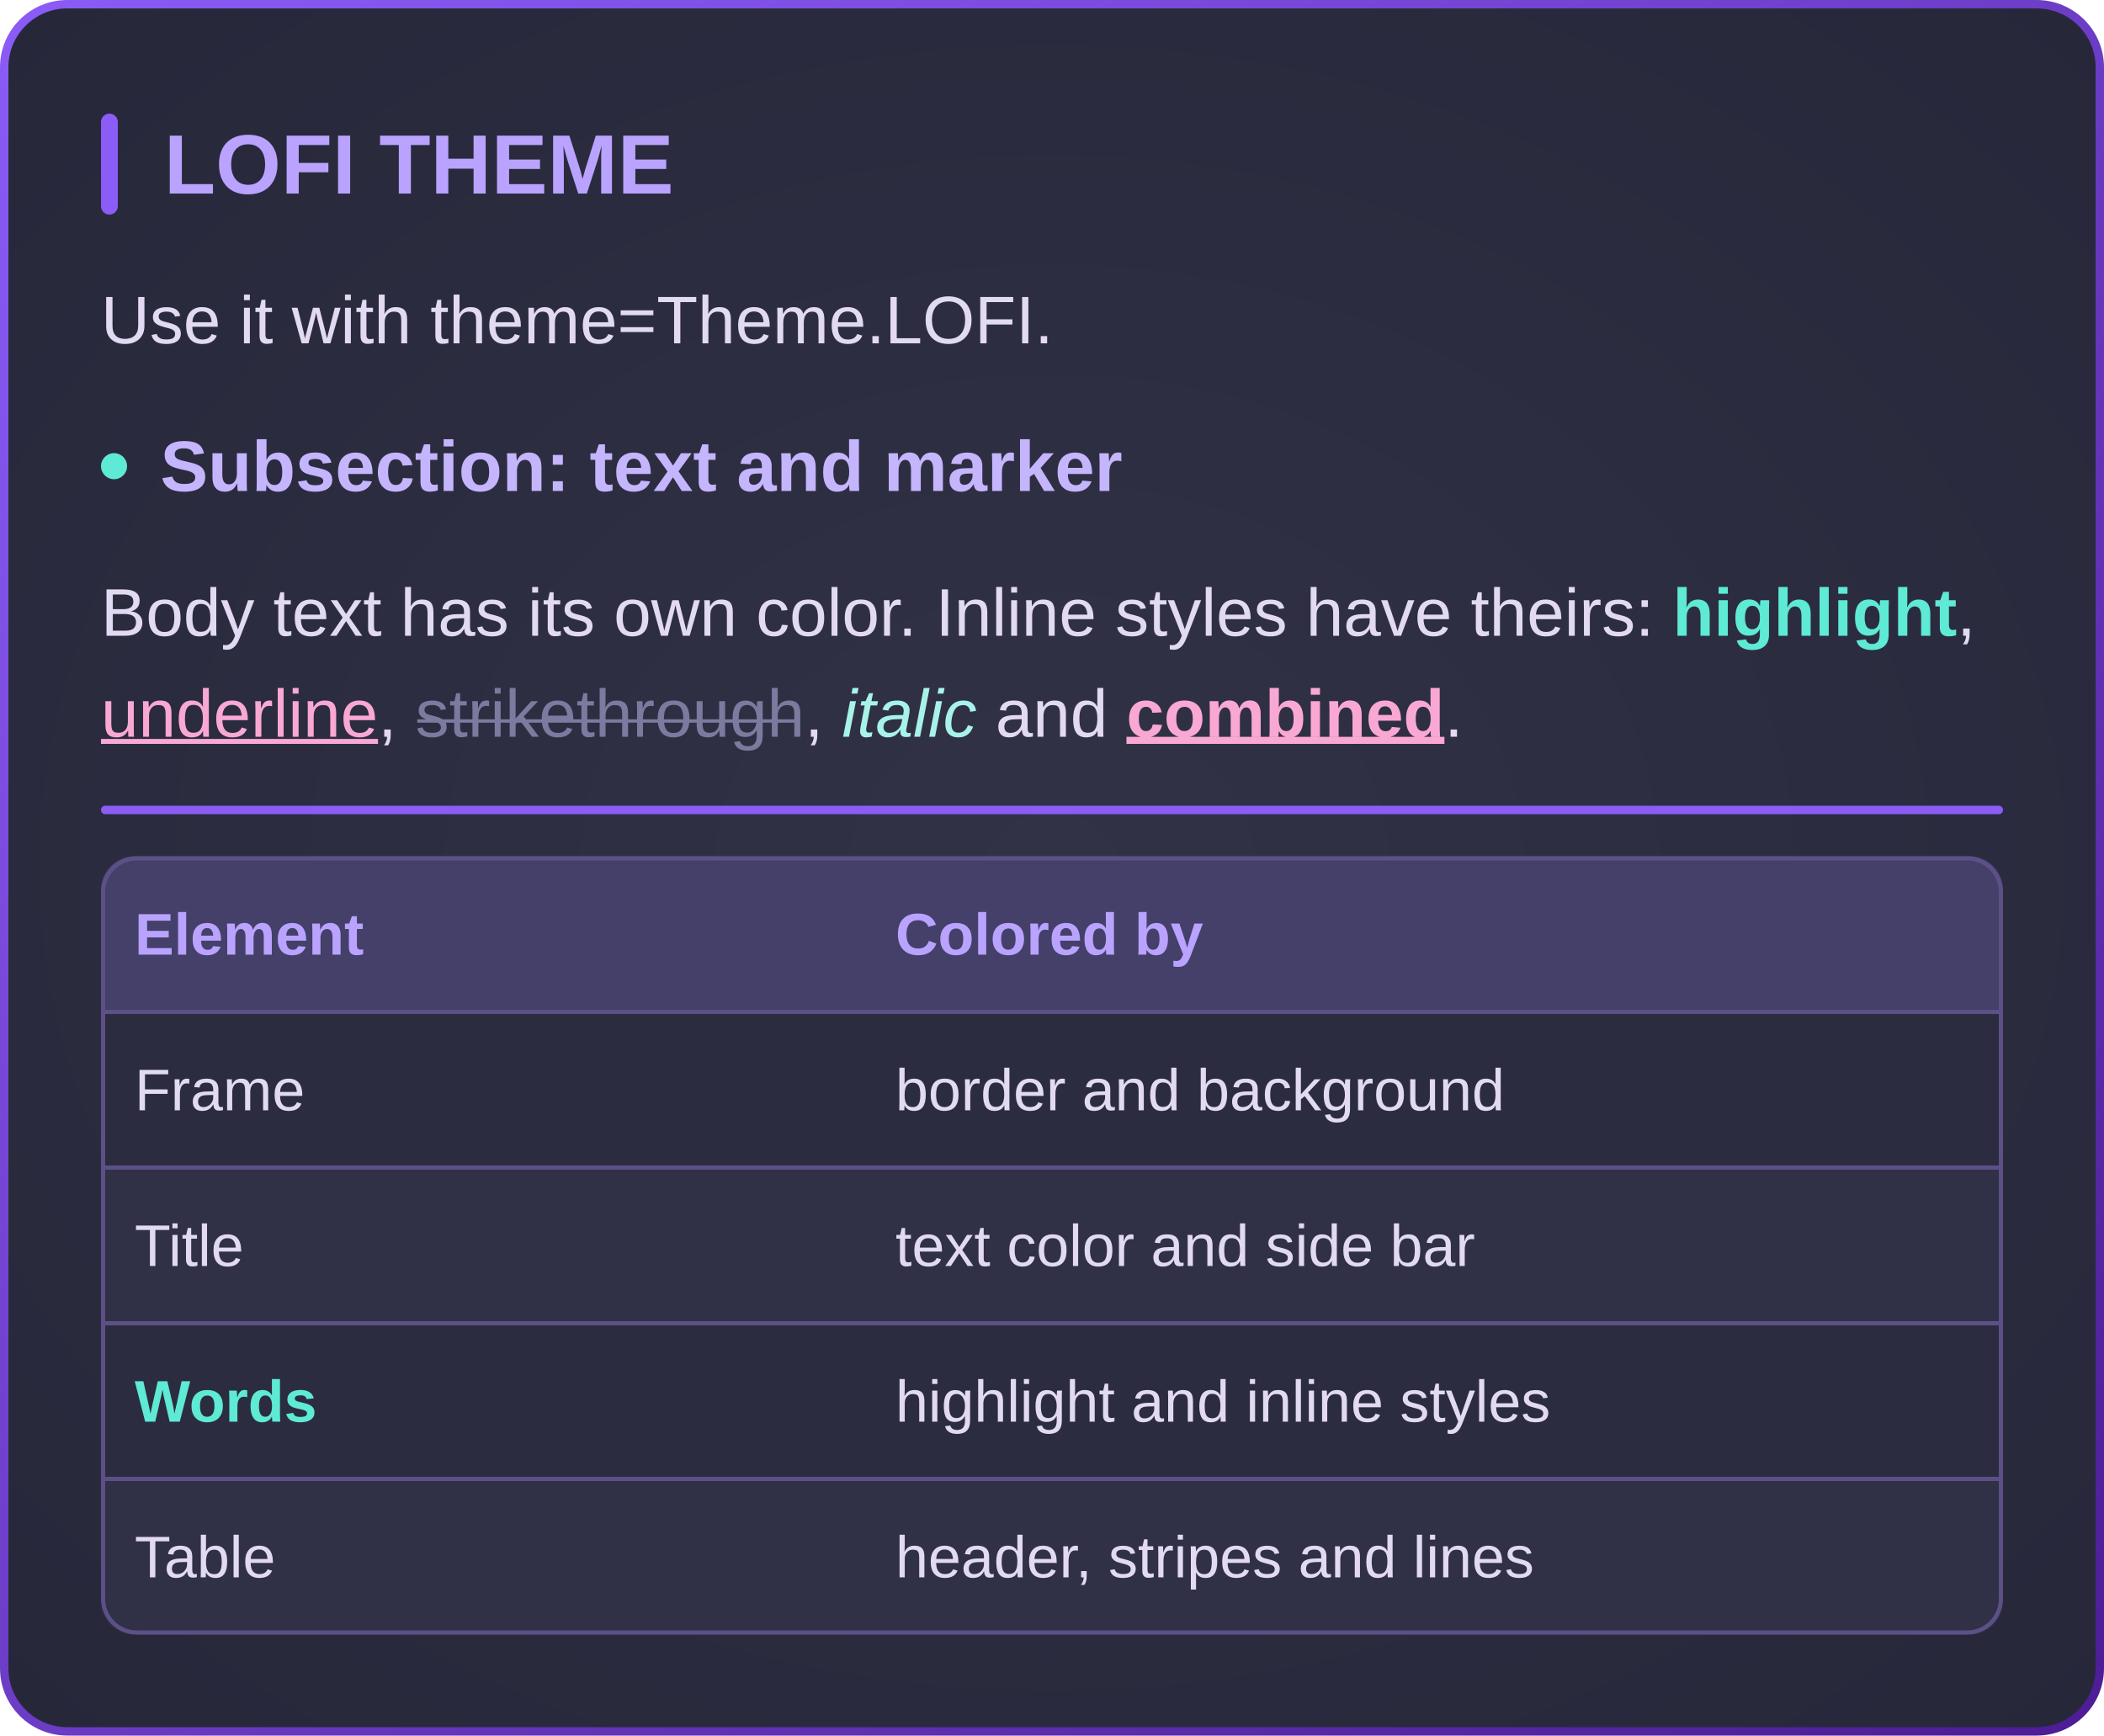
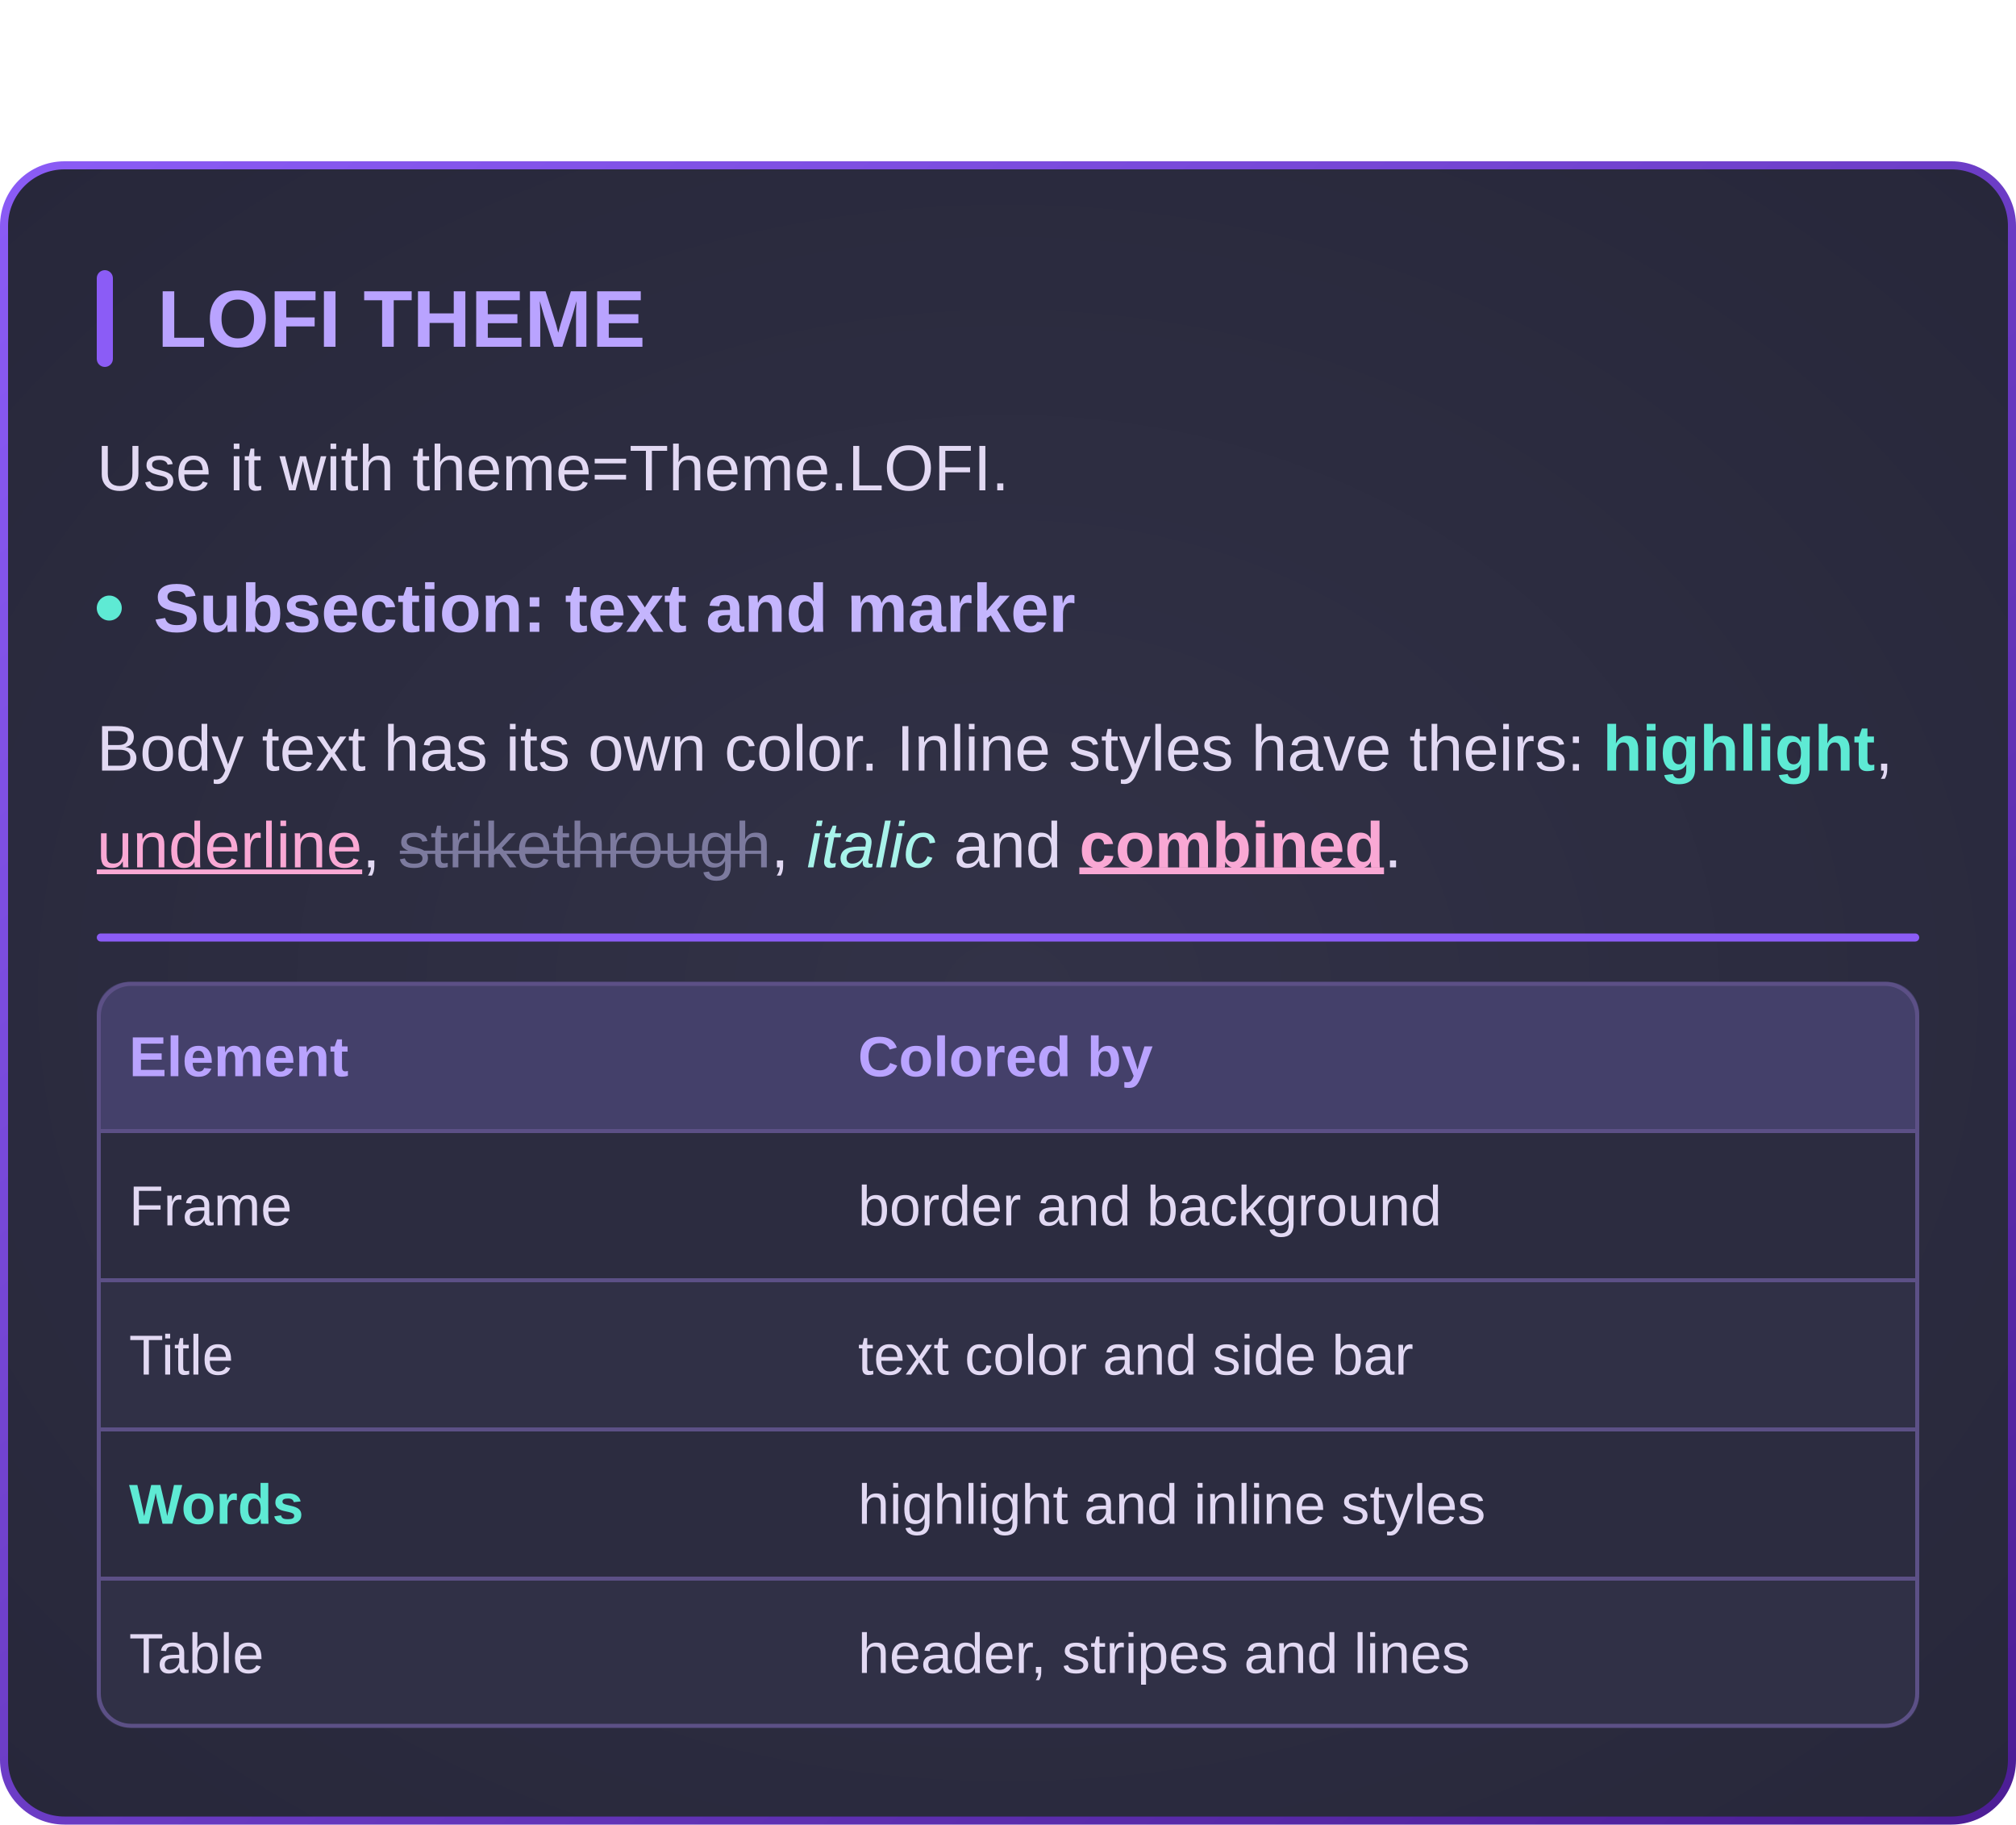
- <svg xmlns="http://www.w3.org/2000/svg" width="500" height="412.5" viewBox="0 0 500 412.5">
+ <svg xmlns="http://www.w3.org/2000/svg" width="500" height="452.5" viewBox="0 0 500 452.5">
  <style>
- @keyframes entry {
-   from { opacity: 0; transform: translateY(-24px); } to { opacity: 1; transform: none; }
+ @keyframes drop-dc5e0af1 {
+ 0% { opacity: 0; transform: translate(0px, -40px) scale(1); } 100% { opacity: 1; transform: translate(0px, 0px) scale(1); }
}
- .entry {
-   animation: entry 0.8s ease-out both;
+ .drop-dc5e0af1 {
+   animation: drop-dc5e0af1 0.8s cubic-bezier(0.22, 1, 0.36, 1) 0s 1 both;
  transform-box: fill-box;
  transform-origin: center;
}
@media (prefers-reduced-motion: reduce) {
-   .entry { animation: none; }
+   .drop-dc5e0af1 { animation: none; }
}
</style>
-   <g class="entry">
-     <defs>
-       <radialGradient id="background" cx="0.5" cy="0.5" r="0.7">
-         <stop offset="0" stop-color="#323247" />
-         <stop offset="1" stop-color="#27273A" />
-       </radialGradient>
-       <linearGradient id="border" x1="0" y1="0" x2="1" y2="1">
-         <stop offset="0" stop-color="#8B5CF6" />
-         <stop offset="1" stop-color="#4C1D95" />
-       </linearGradient>
-     </defs>
-     <rect x="1" y="1" width="498" height="410.5" rx="15" fill="url(#background)" stroke="none" stroke-width="2" />
-     <rect x="1" y="1" width="498" height="410.5" rx="15" fill="none" stroke="url(#border)" stroke-width="2" />
-     <g font-family="Arial, Helvetica, sans-serif">
-       <rect x="24.0" y="27.0" width="4" height="24.0" rx="2" fill="#8B5CF6" />
-       <text x="39.0" y="46.0" font-size="20" fill="#B9A3FF" font-weight="700">LOFI THEME</text>
-       <text x="24.0" y="81.6" font-size="16" fill="#E2D9F3">Use it with theme=Theme.LOFI.</text>
-       <circle cx="27.1" cy="110.8" r="3.1" fill="#5EEAD4" />
-       <text x="38.1" y="116.7" font-size="17" fill="#C4B5FD" font-weight="700">Subsection: text and marker</text>
-       <text x="24.0" y="151.1" font-size="16" fill="#E2D9F3">Body text has its own color. Inline styles have theirs: <tspan fill="#5EEAD4" font-weight="700">highlight</tspan>,</text>
-       <text x="24.0" y="175.1" font-size="16" fill="#E2D9F3">
-         <tspan fill="#F9A8D4" text-decoration="underline">underline</tspan>, <tspan fill="#7C7A9E" text-decoration="line-through">strikethrough</tspan>, <tspan fill="#A7F3EA" font-style="italic">italic</tspan> and <tspan fill="#F9A8D4" font-weight="700" text-decoration="underline">combined</tspan>.</text>
-       <rect x="24.0" y="191.5" width="452.0" height="2" rx="1" fill="#8B5CF6" />
-       <clipPath id="table-clip-24-204">
-         <rect x="24.0" y="203.5" width="452.0" height="185.0" rx="8" />
-       </clipPath>
-       <g clip-path="url(#table-clip-24-204)">
-         <rect x="24.0" y="203.5" width="452.0" height="185.0" fill="#2C2C40" />
-         <rect x="24.0" y="203.5" width="452.0" height="37.0" fill="#44406A" />
-         <rect x="24.0" y="277.5" width="452.0" height="37.0" fill="#303046" />
-         <rect x="24.0" y="351.5" width="452.0" height="37.0" fill="#303046" />
+   <g transform="translate(0 40)">
+     <g class="drop-dc5e0af1">
+       <defs>
+         <radialGradient id="background" cx="0.5" cy="0.5" r="0.7">
+           <stop offset="0" stop-color="#323247" />
+           <stop offset="1" stop-color="#27273A" />
+         </radialGradient>
+         <linearGradient id="border" x1="0" y1="0" x2="1" y2="1">
+           <stop offset="0" stop-color="#8B5CF6" />
+           <stop offset="1" stop-color="#4C1D95" />
+         </linearGradient>
+       </defs>
+       <rect x="1" y="1" width="498" height="410.5" rx="15" fill="url(#background)" stroke="none" stroke-width="2" />
+       <rect x="1" y="1" width="498" height="410.5" rx="15" fill="none" stroke="url(#border)" stroke-width="2" />
+       <g font-family="Arial, Helvetica, sans-serif">
+         <rect x="24.0" y="27.0" width="4" height="24.0" rx="2" fill="#8B5CF6" />
+         <text x="39.0" y="46.0" font-size="20" fill="#B9A3FF" font-weight="700">LOFI THEME</text>
+         <text x="24.0" y="81.6" font-size="16" fill="#E2D9F3">Use it with theme=Theme.LOFI.</text>
+         <circle cx="27.1" cy="110.8" r="3.1" fill="#5EEAD4" />
+         <text x="38.1" y="116.7" font-size="17" fill="#C4B5FD" font-weight="700">Subsection: text and marker</text>
+         <text x="24.0" y="151.1" font-size="16" fill="#E2D9F3">Body text has its own color. Inline styles have theirs: <tspan fill="#5EEAD4" font-weight="700">highlight</tspan>,</text>
+         <text x="24.0" y="175.1" font-size="16" fill="#E2D9F3">
+           <tspan fill="#F9A8D4" text-decoration="underline">underline</tspan>, <tspan fill="#7C7A9E" text-decoration="line-through">strikethrough</tspan>, <tspan fill="#A7F3EA" font-style="italic">italic</tspan> and <tspan fill="#F9A8D4" font-weight="700" text-decoration="underline">combined</tspan>.</text>
+         <rect x="24.0" y="191.5" width="452.0" height="2" rx="1" fill="#8B5CF6" />
+         <clipPath id="table-clip-24-204">
+           <rect x="24.0" y="203.5" width="452.0" height="185.0" rx="8" />
+         </clipPath>
+         <g clip-path="url(#table-clip-24-204)">
+           <rect x="24.0" y="203.5" width="452.0" height="185.0" fill="#2C2C40" />
+           <rect x="24.0" y="203.5" width="452.0" height="37.0" fill="#44406A" />
+           <rect x="24.0" y="277.5" width="452.0" height="37.0" fill="#303046" />
+           <rect x="24.0" y="351.5" width="452.0" height="37.0" fill="#303046" />
+         </g>
+         <line x1="24.0" y1="240.5" x2="476.0" y2="240.5" stroke="#5C5086" stroke-width="1" />
+         <line x1="24.0" y1="277.5" x2="476.0" y2="277.5" stroke="#5C5086" stroke-width="1" />
+         <line x1="24.0" y1="314.5" x2="476.0" y2="314.5" stroke="#5C5086" stroke-width="1" />
+         <line x1="24.0" y1="351.5" x2="476.0" y2="351.5" stroke="#5C5086" stroke-width="1" />
+         <text x="32.0" y="226.9" font-size="14" fill="#B9A3FF" font-weight="700">Element</text>
+         <text x="212.8" y="226.9" font-size="14" fill="#B9A3FF" font-weight="700">Colored by</text>
+         <text x="32.0" y="263.9" font-size="14" fill="#E2D9F3">Frame</text>
+         <text x="212.8" y="263.9" font-size="14" fill="#E2D9F3">border and background</text>
+         <text x="32.0" y="300.9" font-size="14" fill="#E2D9F3">Title</text>
+         <text x="212.8" y="300.9" font-size="14" fill="#E2D9F3">text color and side bar</text>
+         <text x="32.0" y="337.9" font-size="14" fill="#E2D9F3">
+           <tspan fill="#5EEAD4" font-weight="700">Words</tspan>
+         </text>
+         <text x="212.8" y="337.9" font-size="14" fill="#E2D9F3">highlight and inline styles</text>
+         <text x="32.0" y="374.9" font-size="14" fill="#E2D9F3">Table</text>
+         <text x="212.8" y="374.9" font-size="14" fill="#E2D9F3">header, stripes and lines</text>
+         <rect x="24.5" y="204.0" width="451.0" height="184.0" rx="8" fill="none" stroke="#5C5086" stroke-width="1" />
      </g>
-       <line x1="24.0" y1="240.5" x2="476.0" y2="240.5" stroke="#5C5086" stroke-width="1" />
-       <line x1="24.0" y1="277.5" x2="476.0" y2="277.5" stroke="#5C5086" stroke-width="1" />
-       <line x1="24.0" y1="314.5" x2="476.0" y2="314.5" stroke="#5C5086" stroke-width="1" />
-       <line x1="24.0" y1="351.5" x2="476.0" y2="351.5" stroke="#5C5086" stroke-width="1" />
-       <text x="32.0" y="226.9" font-size="14" fill="#B9A3FF" font-weight="700">Element</text>
-       <text x="212.8" y="226.9" font-size="14" fill="#B9A3FF" font-weight="700">Colored by</text>
-       <text x="32.0" y="263.9" font-size="14" fill="#E2D9F3">Frame</text>
-       <text x="212.8" y="263.9" font-size="14" fill="#E2D9F3">border and background</text>
-       <text x="32.0" y="300.9" font-size="14" fill="#E2D9F3">Title</text>
-       <text x="212.8" y="300.9" font-size="14" fill="#E2D9F3">text color and side bar</text>
-       <text x="32.0" y="337.9" font-size="14" fill="#E2D9F3">
-         <tspan fill="#5EEAD4" font-weight="700">Words</tspan>
-       </text>
-       <text x="212.8" y="337.9" font-size="14" fill="#E2D9F3">highlight and inline styles</text>
-       <text x="32.0" y="374.9" font-size="14" fill="#E2D9F3">Table</text>
-       <text x="212.8" y="374.9" font-size="14" fill="#E2D9F3">header, stripes and lines</text>
-       <rect x="24.5" y="204.0" width="451.0" height="184.0" rx="8" fill="none" stroke="#5C5086" stroke-width="1" />
    </g>
  </g>
</svg>
